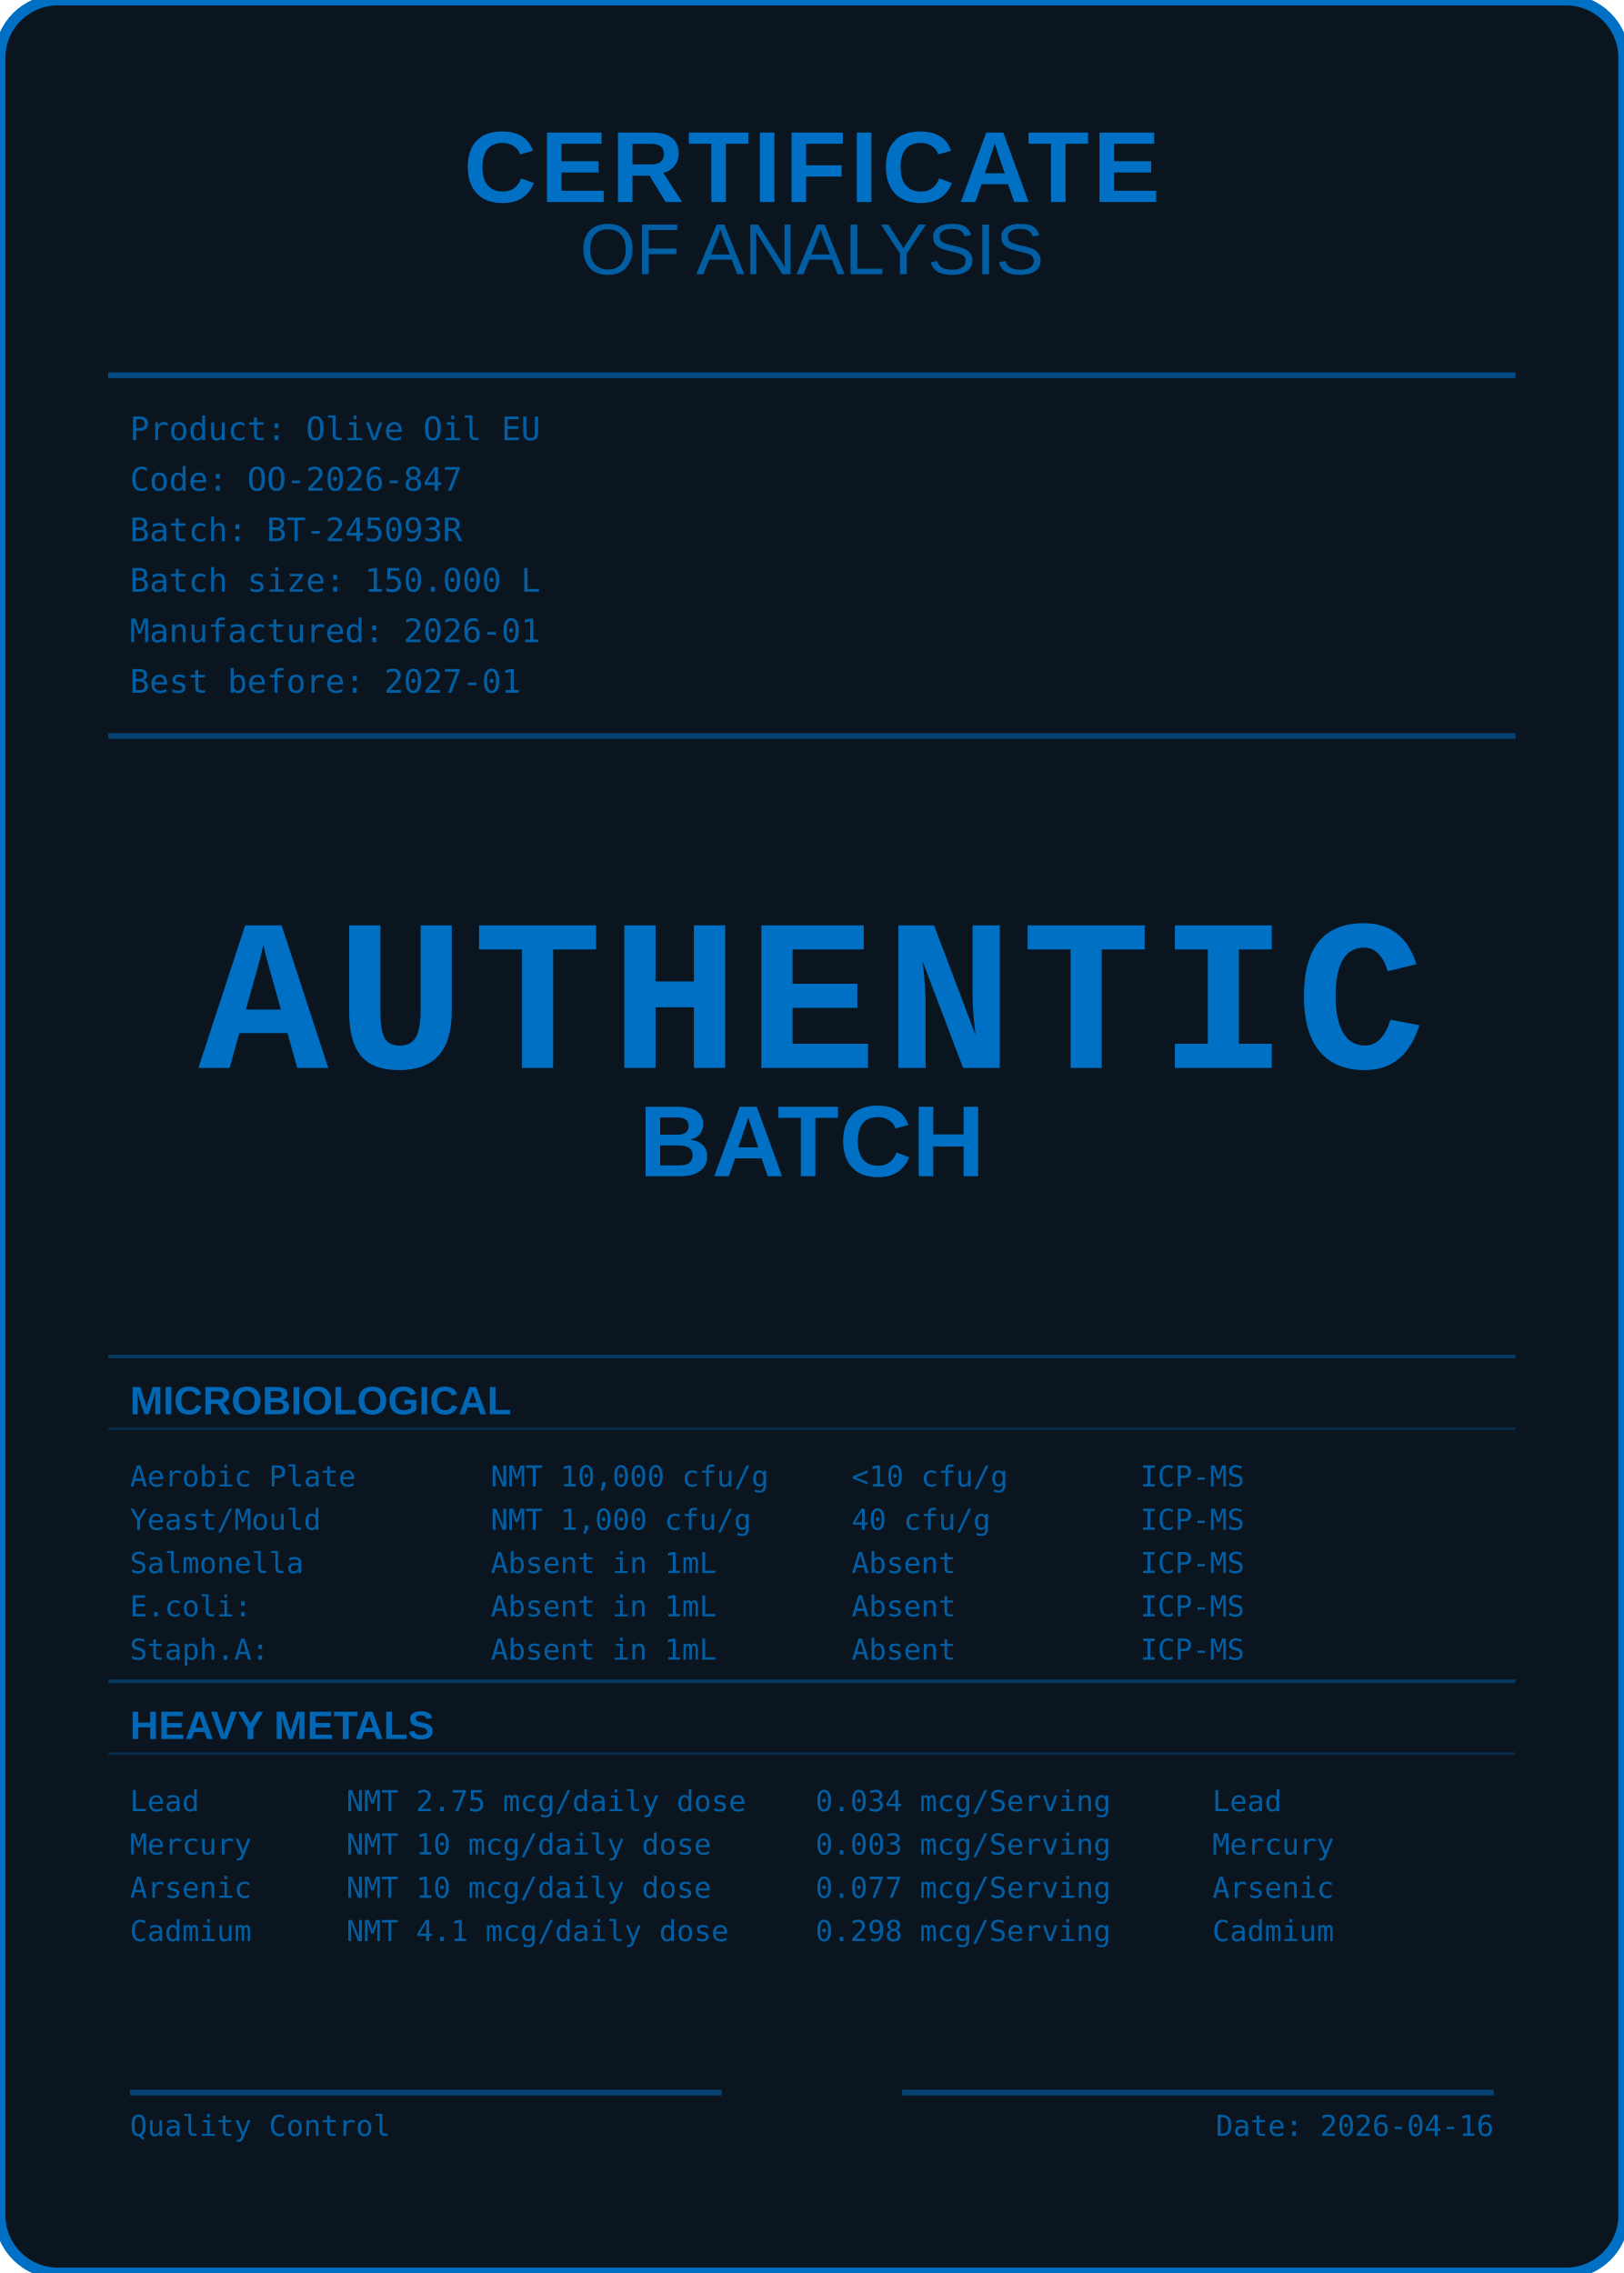
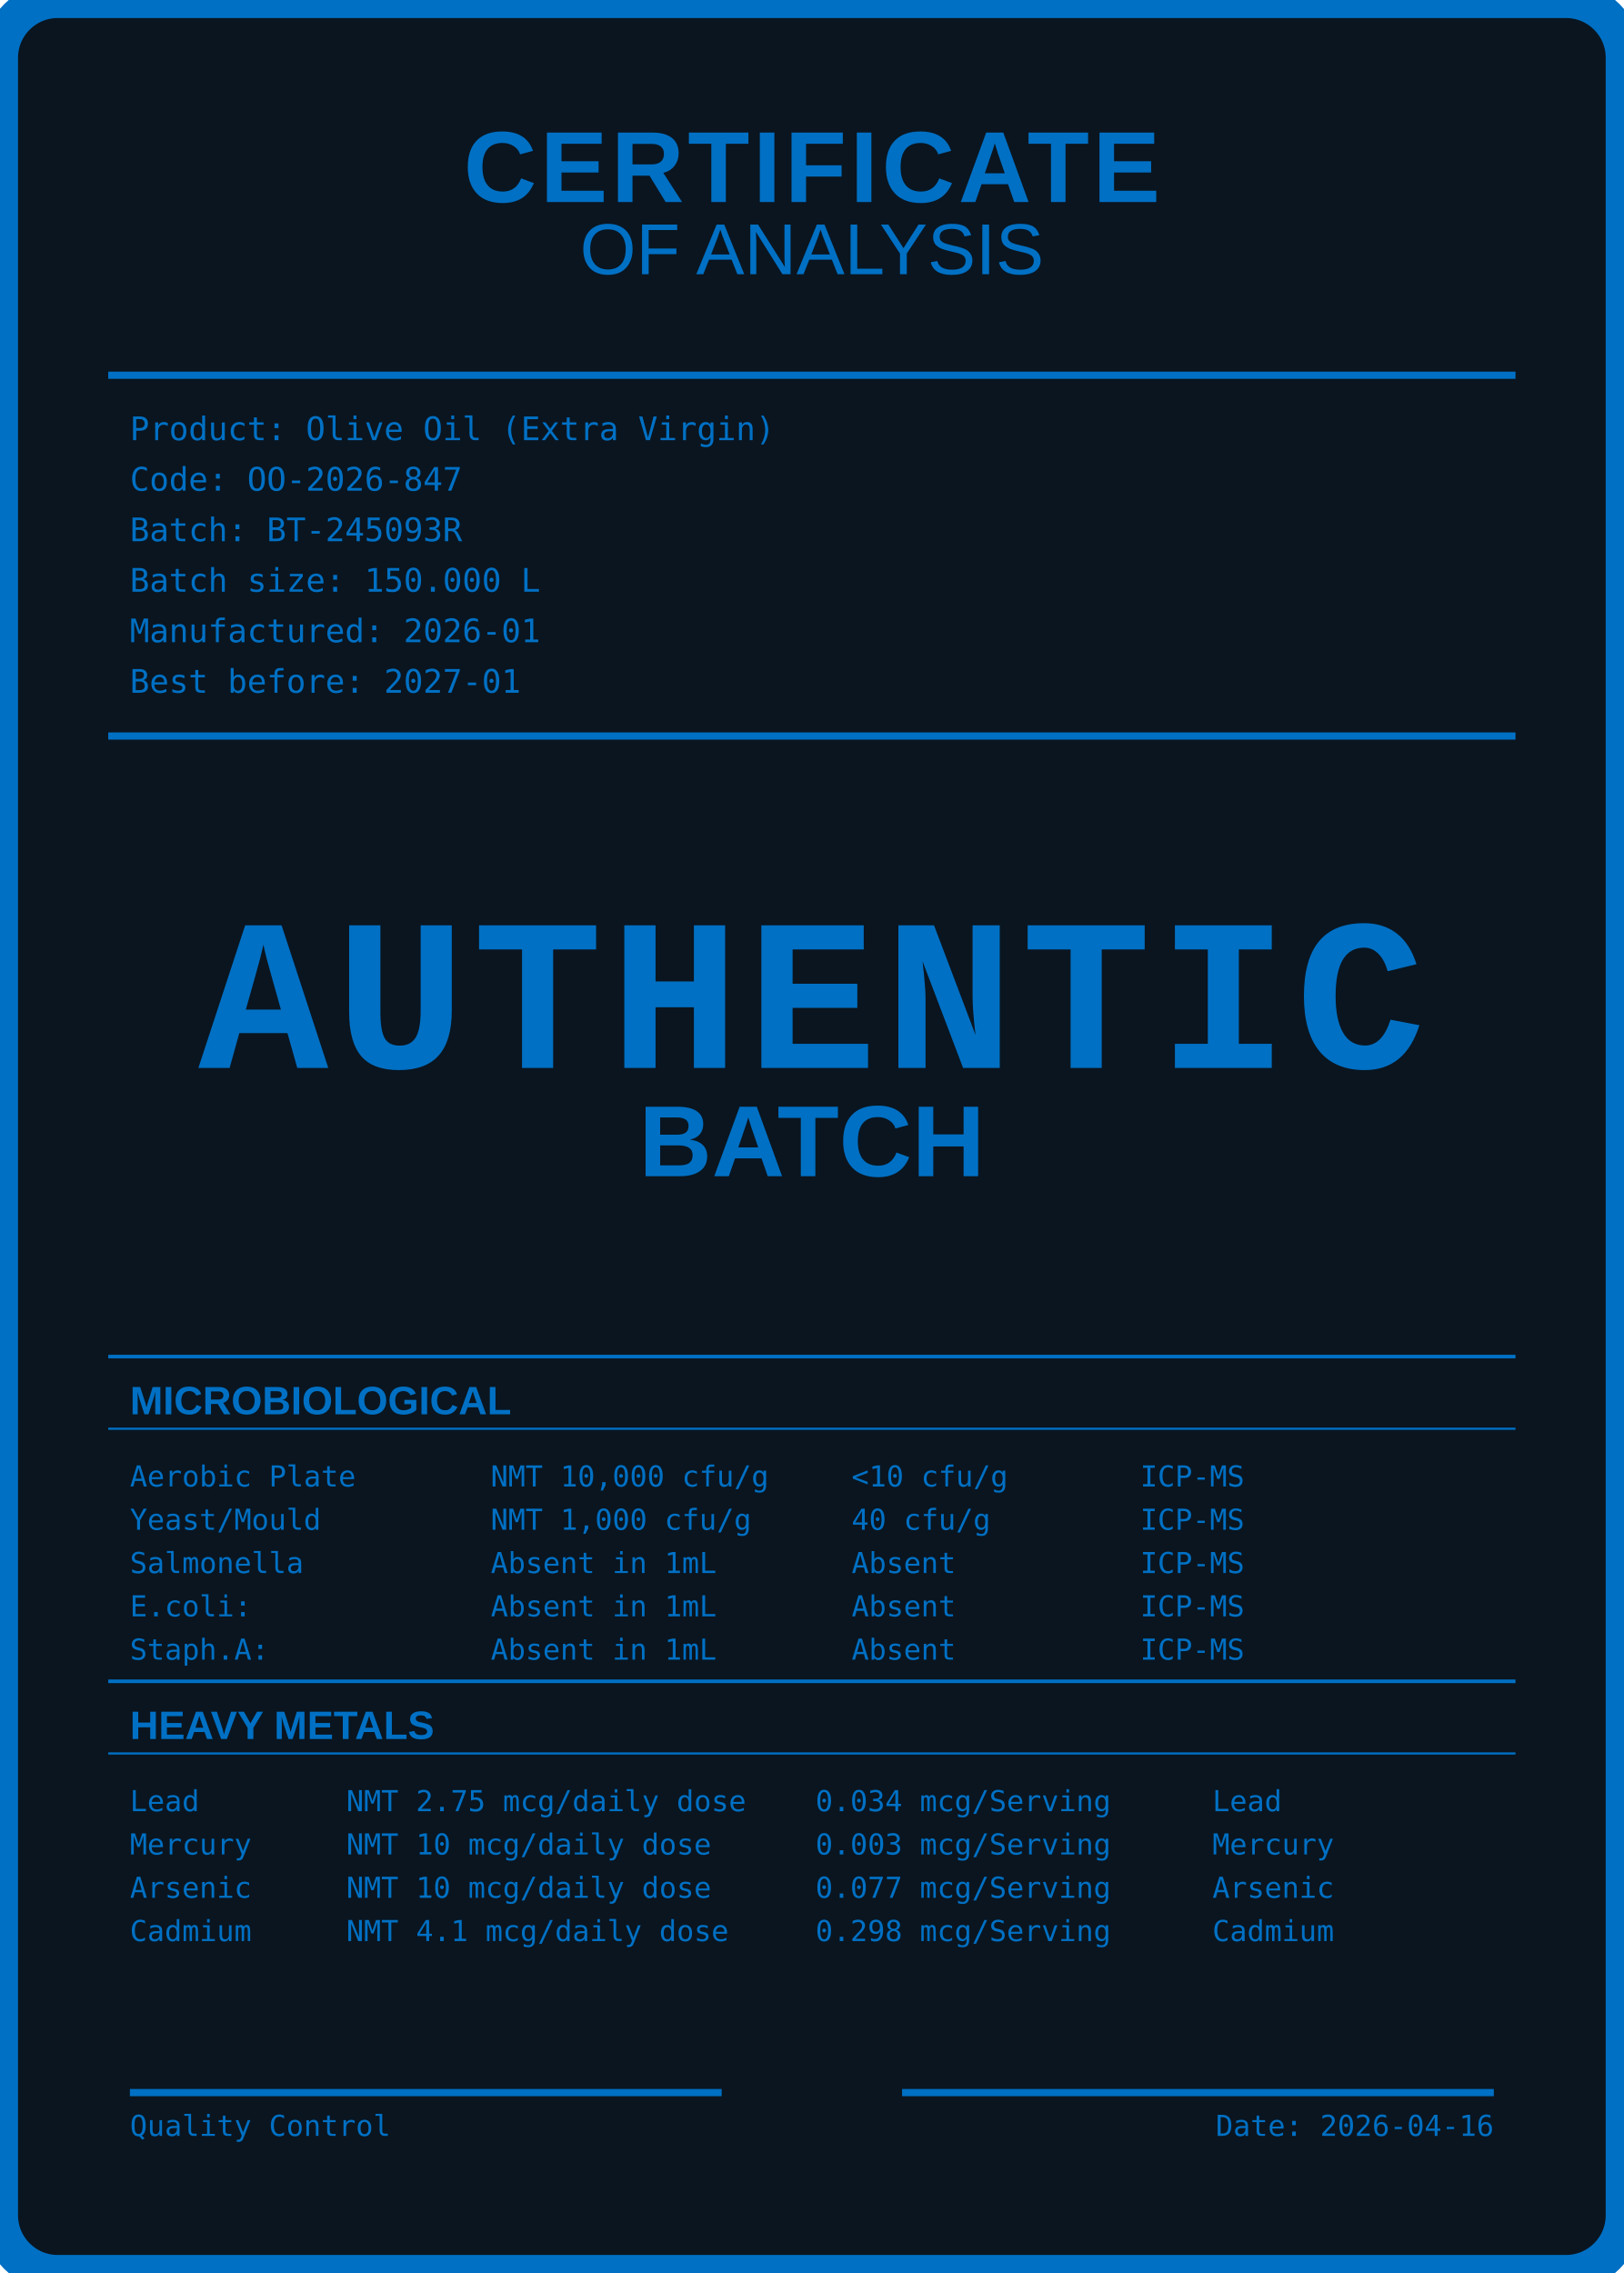
<svg xmlns="http://www.w3.org/2000/svg" width="2.5in" height="3.5in" viewBox="0 0 225 315">
-   <rect id="card-base" x="0" y="0" width="225" height="315" rx="8" fill="#0a1520" stroke="#0070c4" stroke-width="1.5" />
+   <rect id="card-base" x="0" y="0" width="225" height="315" rx="8" fill="#0a1520" stroke="#0070c4" stroke-width="5" />
  <text x="112.5" y="28" font-family="Arial, sans-serif" font-size="14" font-weight="bold" fill="#0070c4" text-anchor="middle" letter-spacing="0.5">CERTIFICATE</text>
-   <text x="112.5" y="38" font-family="Arial, sans-serif" font-size="10" fill="#0070c4" text-anchor="middle" opacity="0.8">OF ANALYSIS</text>
-   <line x1="15" y1="52" x2="210" y2="52" stroke="#0070c4" stroke-width="0.8" opacity="0.6" />
-   <text x="18" y="61" font-family="monospace" font-size="4.5" fill="#0070c4" opacity="0.8">Product: Olive Oil EU</text>
-   <text x="18" y="68" font-family="monospace" font-size="4.5" fill="#0070c4" opacity="0.8">Code: OO-2026-847 </text>
-   <text x="18" y="75" font-family="monospace" font-size="4.5" fill="#0070c4" opacity="0.8">Batch: BT-245093R </text>
-   <text x="18" y="82" font-family="monospace" font-size="4.5" fill="#0070c4" opacity="0.8">Batch size: 150.000 L</text>
-   <text x="18" y="89" font-family="monospace" font-size="4.5" fill="#0070c4" opacity="0.8">Manufactured: 2026-01</text>
-   <text x="18" y="96" font-family="monospace" font-size="4.5" fill="#0070c4" opacity="0.8">Best before: 2027-01</text>
-   <line x1="15" y1="102" x2="210" y2="102" stroke="#0070c4" stroke-width="0.8" opacity="0.5" />
+   <text x="112.5" y="38" font-family="Arial, sans-serif" font-size="10" fill="#0070c4" text-anchor="middle" opacity="1">OF ANALYSIS</text>
+   <line x1="15" y1="52" x2="210" y2="52" stroke="#0070c4" stroke-width="1" opacity="1" />
+   <text x="18" y="61" font-family="monospace" font-size="4.5" fill="#0070c4" opacity="1">Product: Olive Oil (Extra Virgin)</text>
+   <text x="18" y="68" font-family="monospace" font-size="4.5" fill="#0070c4" opacity="1">Code: OO-2026-847 </text>
+   <text x="18" y="75" font-family="monospace" font-size="4.5" fill="#0070c4" opacity="1">Batch: BT-245093R </text>
+   <text x="18" y="82" font-family="monospace" font-size="4.5" fill="#0070c4" opacity="1">Batch size: 150.000 L</text>
+   <text x="18" y="89" font-family="monospace" font-size="4.5" fill="#0070c4" opacity="1">Manufactured: 2026-01</text>
+   <text x="18" y="96" font-family="monospace" font-size="4.5" fill="#0070c4" opacity="1">Best before: 2027-01</text>
+   <line x1="15" y1="102" x2="210" y2="102" stroke="#0070c4" stroke-width="1" opacity="1" />
///    
    
    <text x="112.5" y="148" font-family="Courier New, monospace" font-size="30" font-weight="bold" fill="#0070c4" text-anchor="middle" letter-spacing="1">AUTHENTIC</text>
  <text x="112.5" y="163" font-family="Arial, sans-serif" font-size="14" font-weight="bold" fill="#0070c4" text-anchor="middle">BATCH</text>
///    
    
-     <line x1="15" y1="188" x2="210" y2="188" stroke="#0070c4" stroke-width="0.5" opacity="0.4" />
-   <text x="18" y="196" font-family="Arial, sans-serif" font-size="5.5" font-weight="bold" fill="#0070c4" opacity="0.9">MICROBIOLOGICAL</text>
-   <line x1="15" y1="198" x2="210" y2="198" stroke="#0070c4" stroke-width="0.3" opacity="0.3" />
-   <text x="18" y="206" font-family="monospace" font-size="4" fill="#0070c4" opacity="0.8">Aerobic Plate</text>
-   <text x="18" y="212" font-family="monospace" font-size="4" fill="#0070c4" opacity="0.8">Yeast/Mould</text>
-   <text x="18" y="218" font-family="monospace" font-size="4" fill="#0070c4" opacity="0.8">Salmonella</text>
-   <text x="18" y="224" font-family="monospace" font-size="4" fill="#0070c4" opacity="0.8">E.coli:</text>
-   <text x="18" y="230" font-family="monospace" font-size="4" fill="#0070c4" opacity="0.8">Staph.A:</text>
-   <text x="68" y="206" font-family="monospace" font-size="4" fill="#0070c4" opacity="0.8">NMT 10,000 cfu/g</text>
-   <text x="68" y="212" font-family="monospace" font-size="4" fill="#0070c4" opacity="0.8">NMT 1,000 cfu/g</text>
-   <text x="68" y="218" font-family="monospace" font-size="4" fill="#0070c4" opacity="0.8">Absent in 1mL</text>
-   <text x="68" y="224" font-family="monospace" font-size="4" fill="#0070c4" opacity="0.8">Absent in 1mL</text>
-   <text x="68" y="230" font-family="monospace" font-size="4" fill="#0070c4" opacity="0.8">Absent in 1mL</text>
-   <text x="118" y="206" font-family="monospace" font-size="4" fill="#0070c4" opacity="0.8">&lt;10 cfu/g</text>
-   <text x="118" y="212" font-family="monospace" font-size="4" fill="#0070c4" opacity="0.8">40 cfu/g</text>
-   <text x="118" y="218" font-family="monospace" font-size="4" fill="#0070c4" opacity="0.8">Absent</text>
-   <text x="118" y="224" font-family="monospace" font-size="4" fill="#0070c4" opacity="0.8">Absent</text>
-   <text x="118" y="230" font-family="monospace" font-size="4" fill="#0070c4" opacity="0.8">Absent</text>
-   <text x="158" y="206" font-family="monospace" font-size="4" fill="#0070c4" opacity="0.8">ICP-MS</text>
-   <text x="158" y="212" font-family="monospace" font-size="4" fill="#0070c4" opacity="0.8">ICP-MS</text>
-   <text x="158" y="218" font-family="monospace" font-size="4" fill="#0070c4" opacity="0.8">ICP-MS</text>
-   <text x="158" y="224" font-family="monospace" font-size="4" fill="#0070c4" opacity="0.8">ICP-MS</text>
-   <text x="158" y="230" font-family="monospace" font-size="4" fill="#0070c4" opacity="0.8">ICP-MS</text>
-   <line x1="15" y1="233" x2="210" y2="233" stroke="#0070c4" stroke-width="0.5" opacity="0.4" />
-   <text x="18" y="241" font-family="Arial, sans-serif" font-size="5.5" font-weight="bold" fill="#0070c4" opacity="0.9">HEAVY METALS</text>
-   <line x1="15" y1="243" x2="210" y2="243" stroke="#0070c4" stroke-width="0.3" opacity="0.3" />
-   <text x="18" y="251" font-family="monospace" font-size="4" fill="#0070c4" opacity="0.8">Lead</text>
-   <text x="18" y="257" font-family="monospace" font-size="4" fill="#0070c4" opacity="0.8">Mercury</text>
-   <text x="18" y="263" font-family="monospace" font-size="4" fill="#0070c4" opacity="0.8">Arsenic</text>
-   <text x="18" y="269" font-family="monospace" font-size="4" fill="#0070c4" opacity="0.8">Cadmium</text>
-   <text x="48" y="251" font-family="monospace" font-size="4" fill="#0070c4" opacity="0.8">NMT 2.75 mcg/daily dose</text>
-   <text x="48" y="257" font-family="monospace" font-size="4" fill="#0070c4" opacity="0.8">NMT 10 mcg/daily dose</text>
-   <text x="48" y="263" font-family="monospace" font-size="4" fill="#0070c4" opacity="0.8">NMT 10 mcg/daily dose</text>
-   <text x="48" y="269" font-family="monospace" font-size="4" fill="#0070c4" opacity="0.8">NMT 4.1 mcg/daily dose</text>
-   <text x="113" y="251" font-family="monospace" font-size="4" fill="#0070c4" opacity="0.8">0.034 mcg/Serving</text>
-   <text x="113" y="257" font-family="monospace" font-size="4" fill="#0070c4" opacity="0.8">0.003 mcg/Serving</text>
-   <text x="113" y="263" font-family="monospace" font-size="4" fill="#0070c4" opacity="0.8">0.077 mcg/Serving</text>
-   <text x="113" y="269" font-family="monospace" font-size="4" fill="#0070c4" opacity="0.8">0.298 mcg/Serving</text>
-   <text x="168" y="251" font-family="monospace" font-size="4" fill="#0070c4" opacity="0.8">Lead</text>
-   <text x="168" y="257" font-family="monospace" font-size="4" fill="#0070c4" opacity="0.8">Mercury</text>
-   <text x="168" y="263" font-family="monospace" font-size="4" fill="#0070c4" opacity="0.8">Arsenic</text>
-   <text x="168" y="269" font-family="monospace" font-size="4" fill="#0070c4" opacity="0.8">Cadmium</text>
+     <line x1="15" y1="188" x2="210" y2="188" stroke="#0070c4" stroke-width="0.5" opacity="1" />
+   <text x="18" y="196" font-family="Arial, sans-serif" font-size="5.5" font-weight="bold" fill="#0070c4" opacity="1">MICROBIOLOGICAL</text>
+   <line x1="15" y1="198" x2="210" y2="198" stroke="#0070c4" stroke-width="0.3" opacity="1" />
+   <text x="18" y="206" font-family="monospace" font-size="4" fill="#0070c4" opacity="1">Aerobic Plate</text>
+   <text x="18" y="212" font-family="monospace" font-size="4" fill="#0070c4" opacity="1">Yeast/Mould</text>
+   <text x="18" y="218" font-family="monospace" font-size="4" fill="#0070c4" opacity="1">Salmonella</text>
+   <text x="18" y="224" font-family="monospace" font-size="4" fill="#0070c4" opacity="1">E.coli:</text>
+   <text x="18" y="230" font-family="monospace" font-size="4" fill="#0070c4" opacity="1">Staph.A:</text>
+   <text x="68" y="206" font-family="monospace" font-size="4" fill="#0070c4" opacity="1">NMT 10,000 cfu/g</text>
+   <text x="68" y="212" font-family="monospace" font-size="4" fill="#0070c4" opacity="1">NMT 1,000 cfu/g</text>
+   <text x="68" y="218" font-family="monospace" font-size="4" fill="#0070c4" opacity="1">Absent in 1mL</text>
+   <text x="68" y="224" font-family="monospace" font-size="4" fill="#0070c4" opacity="1">Absent in 1mL</text>
+   <text x="68" y="230" font-family="monospace" font-size="4" fill="#0070c4" opacity="1">Absent in 1mL</text>
+   <text x="118" y="206" font-family="monospace" font-size="4" fill="#0070c4" opacity="1">&lt;10 cfu/g</text>
+   <text x="118" y="212" font-family="monospace" font-size="4" fill="#0070c4" opacity="1">40 cfu/g</text>
+   <text x="118" y="218" font-family="monospace" font-size="4" fill="#0070c4" opacity="1">Absent</text>
+   <text x="118" y="224" font-family="monospace" font-size="4" fill="#0070c4" opacity="1">Absent</text>
+   <text x="118" y="230" font-family="monospace" font-size="4" fill="#0070c4" opacity="1">Absent</text>
+   <text x="158" y="206" font-family="monospace" font-size="4" fill="#0070c4" opacity="1">ICP-MS</text>
+   <text x="158" y="212" font-family="monospace" font-size="4" fill="#0070c4" opacity="1">ICP-MS</text>
+   <text x="158" y="218" font-family="monospace" font-size="4" fill="#0070c4" opacity="1">ICP-MS</text>
+   <text x="158" y="224" font-family="monospace" font-size="4" fill="#0070c4" opacity="1">ICP-MS</text>
+   <text x="158" y="230" font-family="monospace" font-size="4" fill="#0070c4" opacity="1">ICP-MS</text>
+   <line x1="15" y1="233" x2="210" y2="233" stroke="#0070c4" stroke-width="0.5" opacity="1" />
+   <text x="18" y="241" font-family="Arial, sans-serif" font-size="5.5" font-weight="bold" fill="#0070c4" opacity="1">HEAVY METALS</text>
+   <line x1="15" y1="243" x2="210" y2="243" stroke="#0070c4" stroke-width="0.3" opacity="1" />
+   <text x="18" y="251" font-family="monospace" font-size="4" fill="#0070c4" opacity="1">Lead</text>
+   <text x="18" y="257" font-family="monospace" font-size="4" fill="#0070c4" opacity="1">Mercury</text>
+   <text x="18" y="263" font-family="monospace" font-size="4" fill="#0070c4" opacity="1">Arsenic</text>
+   <text x="18" y="269" font-family="monospace" font-size="4" fill="#0070c4" opacity="1">Cadmium</text>
+   <text x="48" y="251" font-family="monospace" font-size="4" fill="#0070c4" opacity="1">NMT 2.75 mcg/daily dose</text>
+   <text x="48" y="257" font-family="monospace" font-size="4" fill="#0070c4" opacity="1">NMT 10 mcg/daily dose</text>
+   <text x="48" y="263" font-family="monospace" font-size="4" fill="#0070c4" opacity="1">NMT 10 mcg/daily dose</text>
+   <text x="48" y="269" font-family="monospace" font-size="4" fill="#0070c4" opacity="1">NMT 4.1 mcg/daily dose</text>
+   <text x="113" y="251" font-family="monospace" font-size="4" fill="#0070c4" opacity="1">0.034 mcg/Serving</text>
+   <text x="113" y="257" font-family="monospace" font-size="4" fill="#0070c4" opacity="1">0.003 mcg/Serving</text>
+   <text x="113" y="263" font-family="monospace" font-size="4" fill="#0070c4" opacity="1">0.077 mcg/Serving</text>
+   <text x="113" y="269" font-family="monospace" font-size="4" fill="#0070c4" opacity="1">0.298 mcg/Serving</text>
+   <text x="168" y="251" font-family="monospace" font-size="4" fill="#0070c4" opacity="1">Lead</text>
+   <text x="168" y="257" font-family="monospace" font-size="4" fill="#0070c4" opacity="1">Mercury</text>
+   <text x="168" y="263" font-family="monospace" font-size="4" fill="#0070c4" opacity="1">Arsenic</text>
+   <text x="168" y="269" font-family="monospace" font-size="4" fill="#0070c4" opacity="1">Cadmium</text>
    
///    

    
    
-     <line x1="18" y1="290" x2="100" y2="290" stroke="#0070c4" stroke-width="0.8" opacity="0.5" />
-   <text x="18" y="296" font-family="monospace" font-size="4" fill="#0070c4" opacity="0.8">Quality Control</text>
-   <line x1="125" y1="290" x2="207" y2="290" stroke="#0070c4" stroke-width="0.8" opacity="0.5" />
-   <text x="207" y="296" font-family="monospace" font-size="4" fill="#0070c4" opacity="0.8" text-anchor="end">Date: 2026-04-16</text>
+     <line x1="18" y1="290" x2="100" y2="290" stroke="#0070c4" stroke-width="1" opacity="1" />
+   <text x="18" y="296" font-family="monospace" font-size="4" fill="#0070c4" opacity="1">Quality Control</text>
+   <line x1="125" y1="290" x2="207" y2="290" stroke="#0070c4" stroke-width="1" opacity="1" />
+   <text x="207" y="296" font-family="monospace" font-size="4" fill="#0070c4" opacity="1" text-anchor="end">Date: 2026-04-16</text>
</svg>
